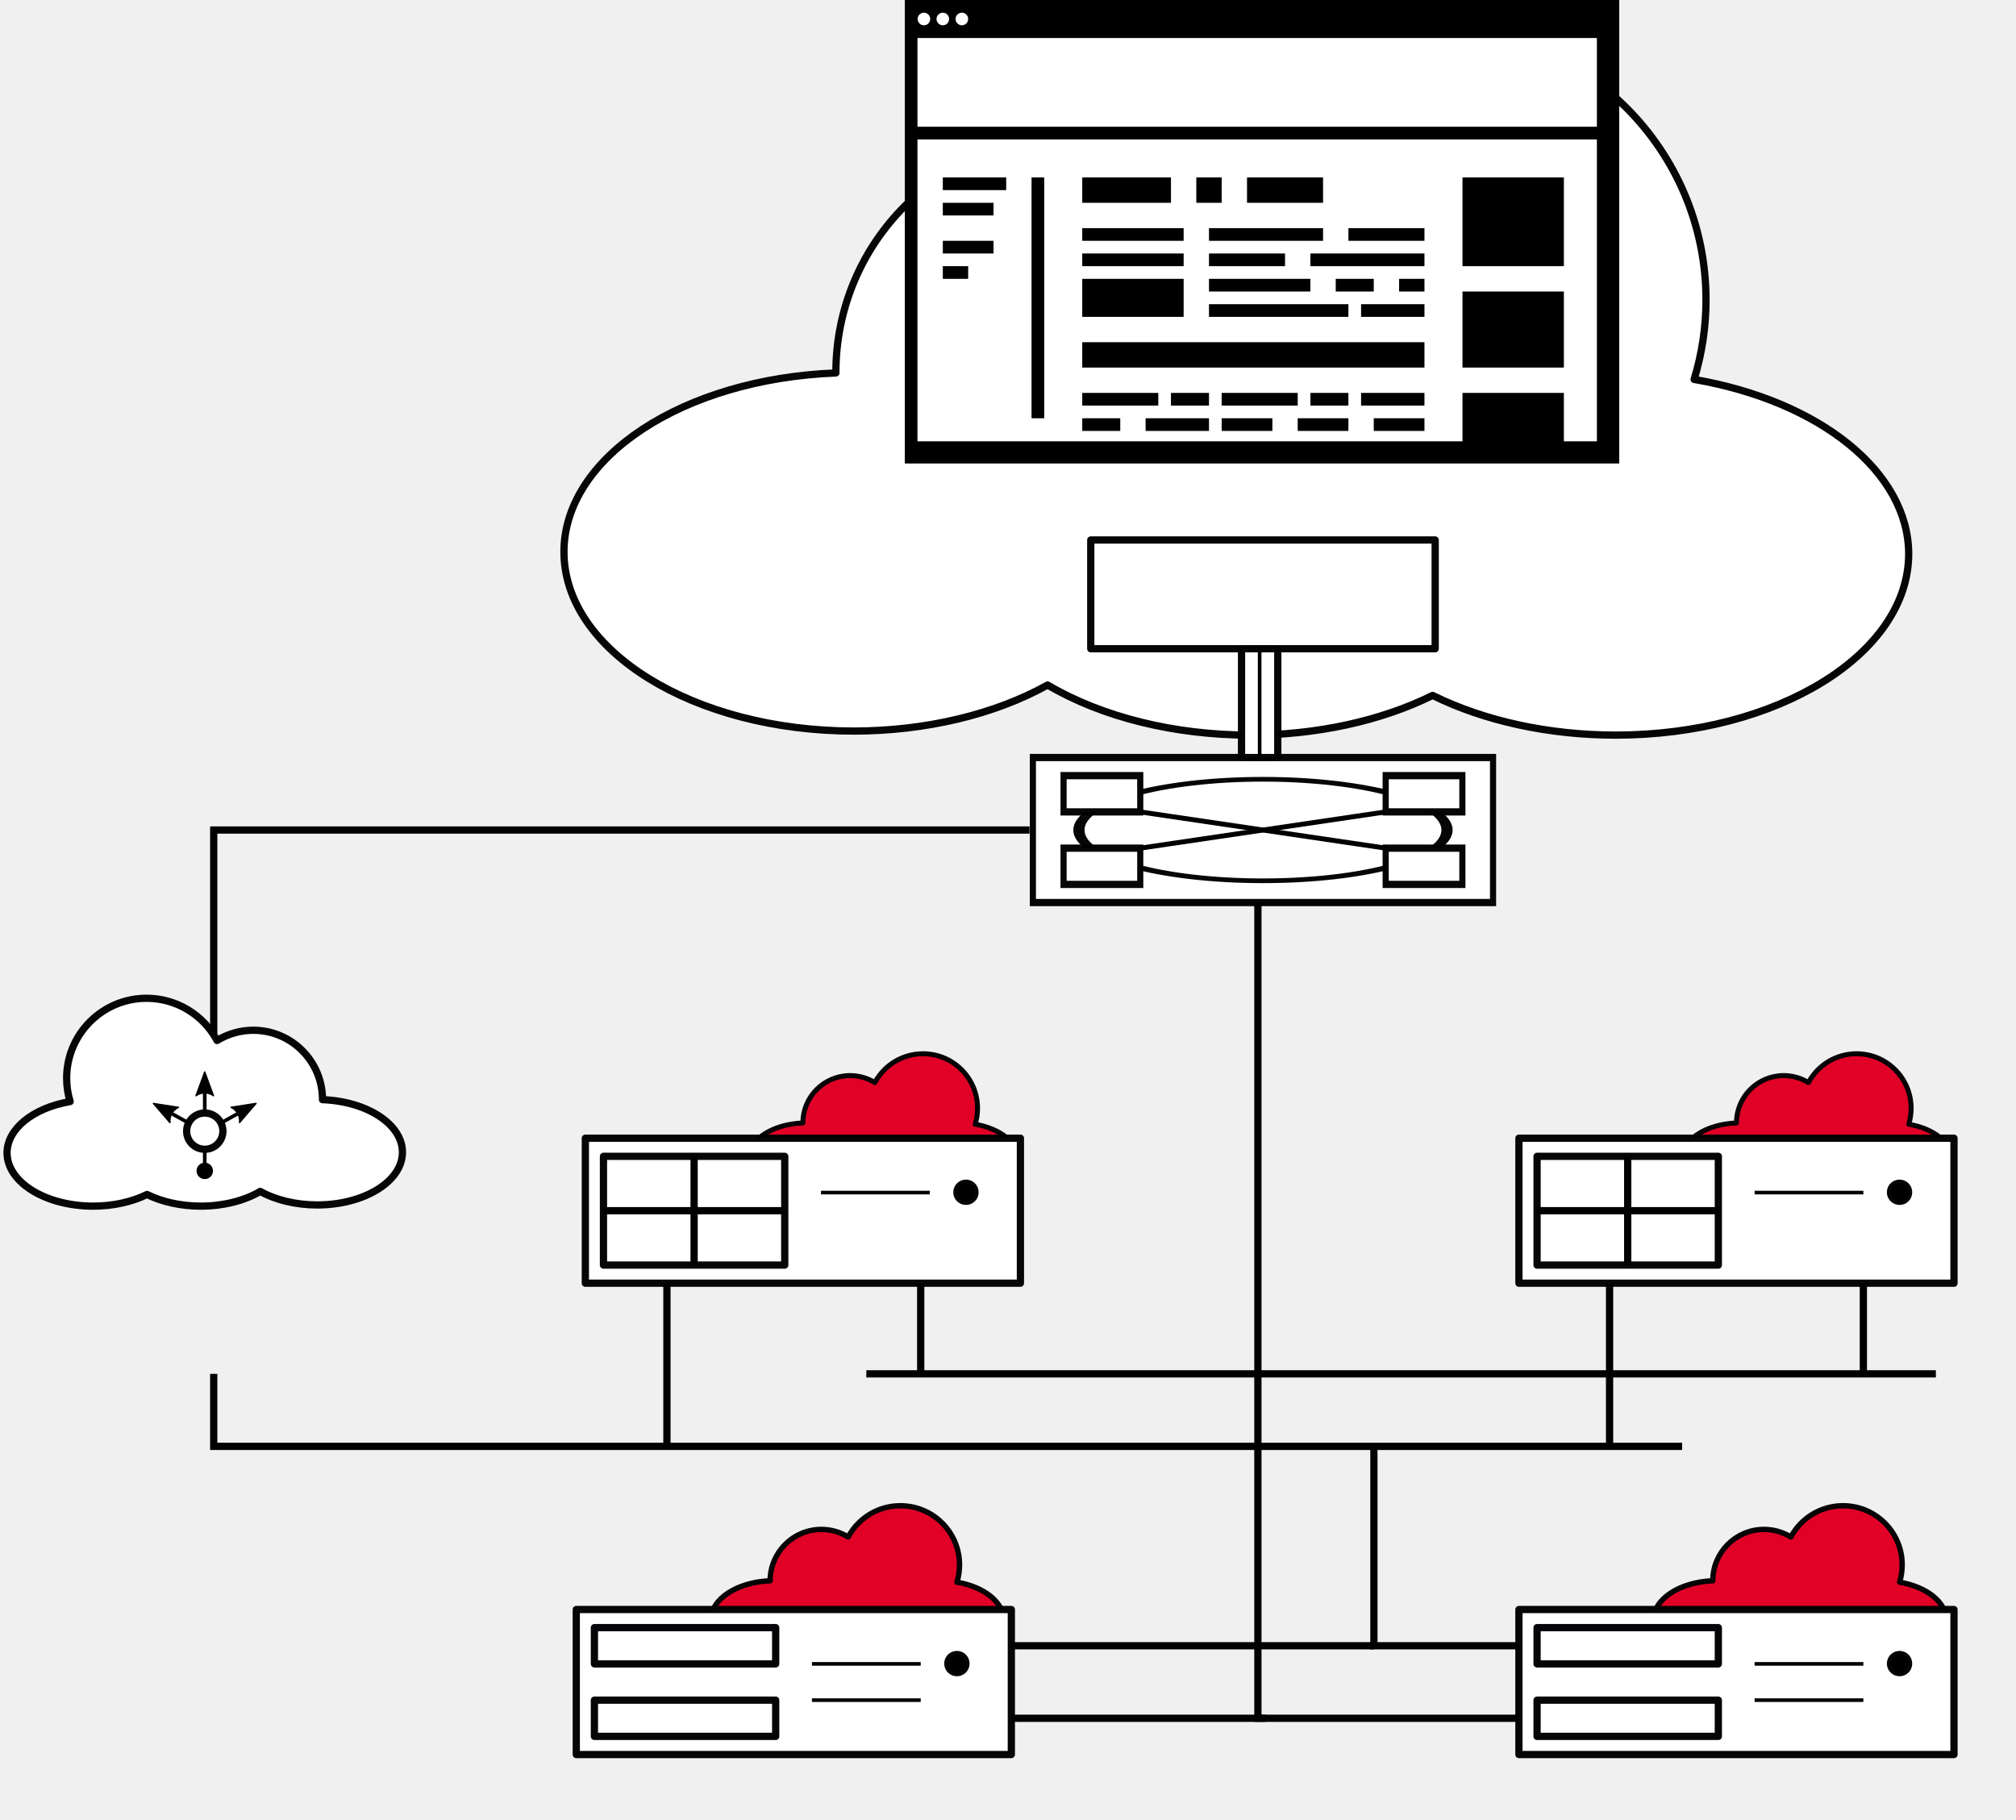
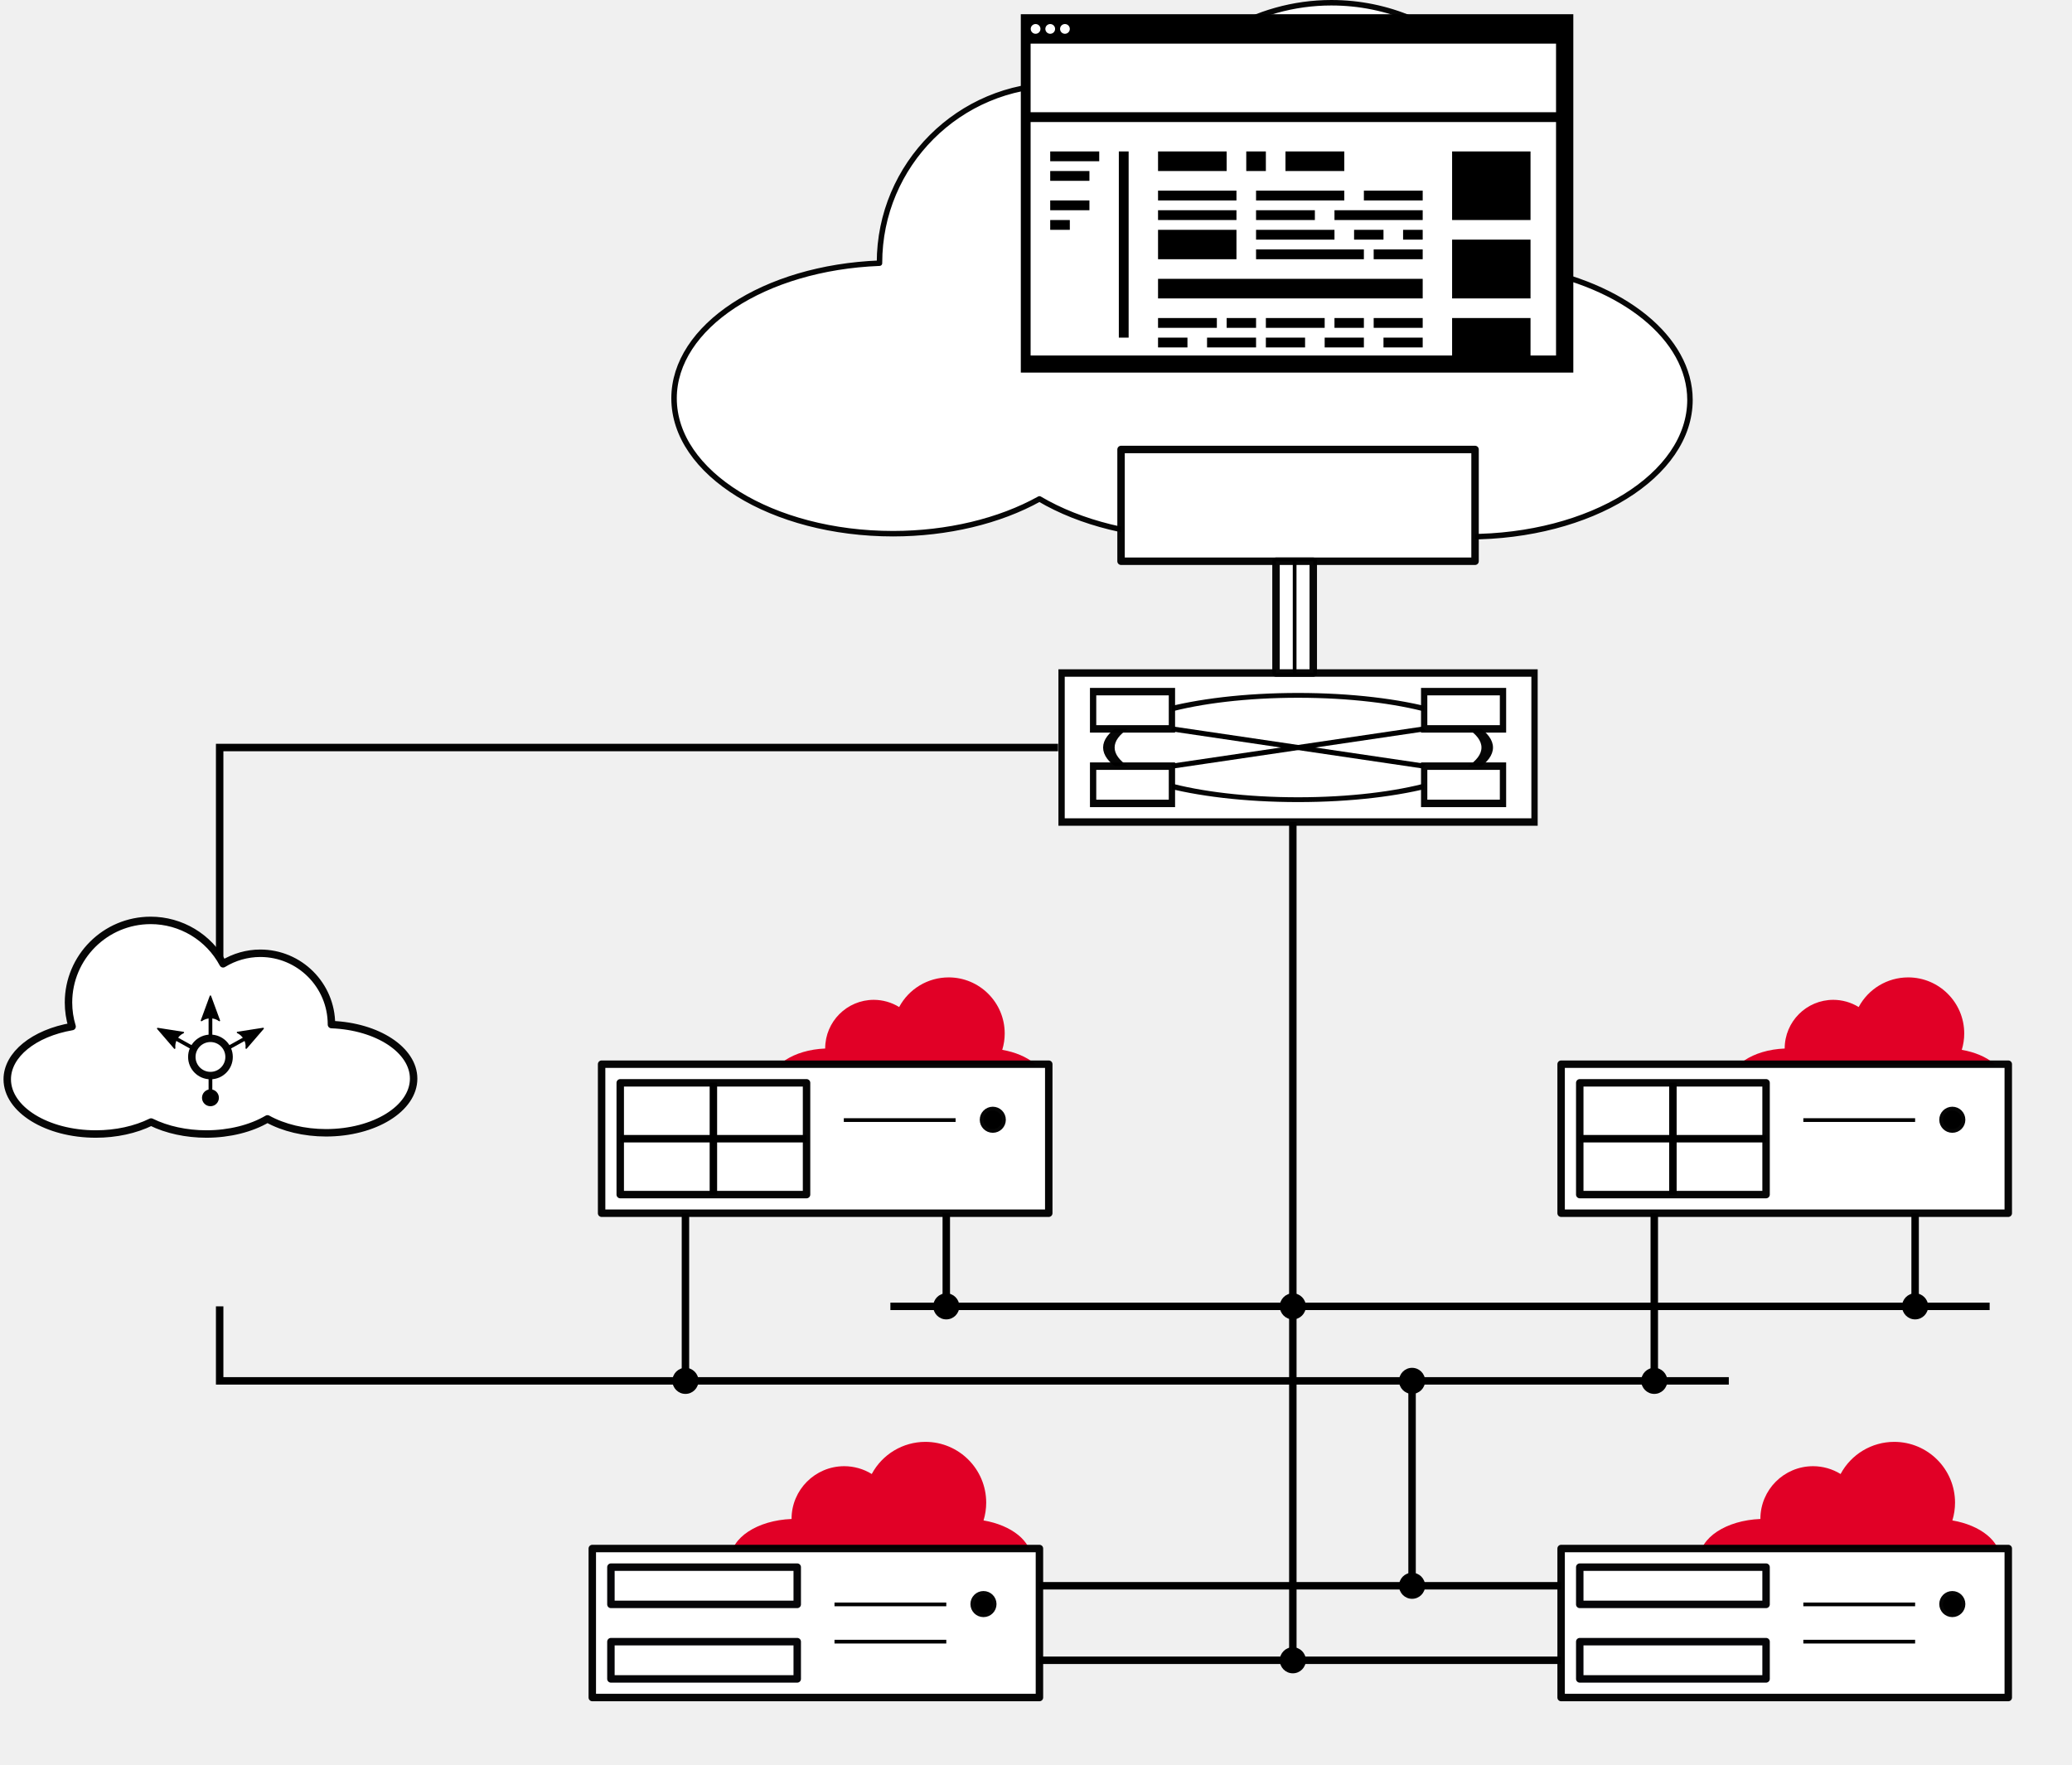
- <svg xmlns="http://www.w3.org/2000/svg" width="556.05" height="501.912" viewBox="0 0 556.05 501.912" version="1.1" id="SVGRoot">
+ <svg xmlns="http://www.w3.org/2000/svg" width="556.05" height="473.615" viewBox="0 0 556.05 473.615" version="1.1" id="SVGRoot">
  <defs id="defs3742">
    <marker orient="auto" refY="0" refX="0" id="marker16043" style="overflow:visible">
      <path id="path16041" style="fill:#000000;fill-opacity:1;fill-rule:evenodd;stroke:#000000;stroke-width:0.625;stroke-linejoin:round;stroke-opacity:1" d="M 8.719,4.034 -2.207,0.016 8.719,-4.002 c -1.745,2.372 -1.735,5.617 -6e-7,8.035 z" transform="scale(-0.6)" />
    </marker>
    <marker style="overflow:visible" id="marker15937" refX="0" refY="0" orient="auto">
      <path transform="scale(-0.6)" d="M 8.719,4.034 -2.207,0.016 8.719,-4.002 c -1.745,2.372 -1.735,5.617 -6e-7,8.035 z" style="fill:#000000;fill-opacity:1;fill-rule:evenodd;stroke:#000000;stroke-width:0.625;stroke-linejoin:round;stroke-opacity:1" id="path15935" />
    </marker>
    <marker orient="auto" refY="0" refX="0" id="Arrow2Mend" style="overflow:visible">
      <path id="path4998" style="fill:#000000;fill-opacity:1;fill-rule:evenodd;stroke:#000000;stroke-width:0.625;stroke-linejoin:round;stroke-opacity:1" d="M 8.719,4.034 -2.207,0.016 8.719,-4.002 c -1.745,2.372 -1.735,5.617 -6e-7,8.035 z" transform="scale(-0.6)" />
    </marker>
    <marker orient="auto" refY="0" refX="0" id="marker9151" style="overflow:visible">
      <path id="path9149" d="M 0,0 5,-5 -12.5,0 5,5 Z" style="fill:#000000;fill-opacity:1;fill-rule:evenodd;stroke:#000000;stroke-width:1pt;stroke-opacity:1" transform="matrix(-0.4,0,0,-0.4,-4,0)" />
    </marker>
    <marker style="overflow:visible" id="marker9107" refX="0" refY="0" orient="auto">
      <path transform="matrix(-0.4,0,0,-0.4,-4,0)" style="fill:#000000;fill-opacity:1;fill-rule:evenodd;stroke:#000000;stroke-width:1pt;stroke-opacity:1" d="M 0,0 5,-5 -12.5,0 5,5 Z" id="path9105" />
    </marker>
    <marker orient="auto" refY="0" refX="0" id="DotL" style="overflow:visible">
      <path id="path5032" d="m -2.5,-1 c 0,2.76 -2.24,5 -5,5 -2.76,0 -5,-2.24 -5,-5 0,-2.76 2.24,-5 5,-5 2.76,0 5,2.24 5,5 z" style="fill:#000000;fill-opacity:1;fill-rule:evenodd;stroke:#000000;stroke-width:1pt;stroke-opacity:1" transform="matrix(0.8,0,0,0.8,5.92,0.8)" />
    </marker>
    <marker style="overflow:visible" id="marker6784" refX="0" refY="0" orient="auto">
      <path transform="matrix(-1.1,0,0,-1.1,-1.1,0)" d="M 8.719,4.034 -2.207,0.016 8.719,-4.002 c -1.745,2.372 -1.735,5.617 -6e-7,8.035 z" style="fill:#000000;fill-opacity:1;fill-rule:evenodd;stroke:#000000;stroke-width:0.625;stroke-linejoin:round;stroke-opacity:1" id="path6782" />
    </marker>
    <marker orient="auto" refY="0" refX="0" id="marker5906" style="overflow:visible">
      <path id="path5904" d="M 0,0 5,-5 -12.5,0 5,5 Z" style="fill:#000000;fill-opacity:1;fill-rule:evenodd;stroke:#000000;stroke-width:1pt;stroke-opacity:1" transform="matrix(-0.8,0,0,-0.8,-10,0)" />
    </marker>
    <marker orient="auto" refY="0" refX="0" id="marker5854" style="overflow:visible">
      <path id="path5852" d="M 0,0 5,-5 -12.5,0 5,5 Z" style="fill:#000000;fill-opacity:1;fill-rule:evenodd;stroke:#000000;stroke-width:1pt;stroke-opacity:1" transform="matrix(-0.8,0,0,-0.8,-10,0)" />
    </marker>
    <marker orient="auto" refY="0" refX="0" id="Arrow2Lstart" style="overflow:visible">
      <path id="path4989" style="fill:#000000;fill-opacity:1;fill-rule:evenodd;stroke:#000000;stroke-width:0.625;stroke-linejoin:round;stroke-opacity:1" d="M 8.719,4.034 -2.207,0.016 8.719,-4.002 c -1.745,2.372 -1.735,5.617 -6e-7,8.035 z" transform="matrix(1.1,0,0,1.1,1.1,0)" />
    </marker>
    <marker orient="auto" refY="0" refX="0" id="Arrow1Lend" style="overflow:visible">
      <path id="path4974" d="M 0,0 5,-5 -12.5,0 5,5 Z" style="fill:#000000;fill-opacity:1;fill-rule:evenodd;stroke:#000000;stroke-width:1pt;stroke-opacity:1" transform="matrix(-0.8,0,0,-0.8,-10,0)" />
    </marker>
    <marker orient="auto" refY="0" refX="0" id="DotM" style="overflow:visible">
      <path id="path5035" d="m -2.5,-1 c 0,2.76 -2.24,5 -5,5 -2.76,0 -5,-2.24 -5,-5 0,-2.76 2.24,-5 5,-5 2.76,0 5,2.24 5,5 z" style="fill:#000000;fill-opacity:1;fill-rule:evenodd;stroke:#000000;stroke-width:1pt;stroke-opacity:1" transform="matrix(0.4,0,0,0.4,2.96,0.4)" />
    </marker>
    <marker orient="auto" refY="0" refX="0" id="Arrow1Lstart" style="overflow:visible">
      <path id="path4971" d="M 0,0 5,-5 -12.5,0 5,5 Z" style="fill:#ffffff;fill-opacity:1;fill-rule:evenodd;stroke:#000000;stroke-width:1pt;stroke-opacity:0.973" transform="matrix(0.8,0,0,0.8,10,0)" />
    </marker>
    <marker style="overflow:visible" id="marker6784-0" refX="0" refY="0" orient="auto">
      <path transform="matrix(-1.1,0,0,-1.1,-1.1,0)" d="M 8.719,4.034 -2.207,0.016 8.719,-4.002 c -1.745,2.372 -1.735,5.617 -6e-7,8.035 z" style="fill:#000000;fill-opacity:1;fill-rule:evenodd;stroke:#000000;stroke-width:0.625;stroke-linejoin:round;stroke-opacity:1" id="path6782-6" />
    </marker>
  </defs>
-   <g id="layer9" transform="translate(-241.0512,-441.0569)">
+   <g id="layer9" transform="translate(-241.0512,-469.3536)">
    <path style="fill:none;stroke:#000000;stroke-width:2;stroke-linecap:butt;stroke-linejoin:miter;stroke-miterlimit:4;stroke-dasharray:none;stroke-opacity:1" d="m 755,795 v 25" id="path16535" />
    <path style="fill:none;stroke:#000000;stroke-width:2;stroke-linecap:butt;stroke-linejoin:miter;stroke-miterlimit:4;stroke-dasharray:none;stroke-opacity:1" d="M 525,670 H 300 v 85" id="path16525" />
    <path style="fill:none;stroke:#000000;stroke-width:2;stroke-linecap:butt;stroke-linejoin:miter;stroke-miterlimit:4;stroke-dasharray:none;stroke-opacity:1" d="m 300,820 v 20 h 405" id="path16527" />
    <path style="fill:none;stroke:#000000;stroke-width:2;stroke-linecap:butt;stroke-linejoin:miter;stroke-miterlimit:4;stroke-dasharray:none;stroke-opacity:1" d="m 685,795 v 45" id="path16529" />
    <path style="fill:none;stroke:#000000;stroke-width:2;stroke-linecap:butt;stroke-linejoin:miter;stroke-miterlimit:4;stroke-dasharray:none;stroke-opacity:1" d="m 425,795 v 45" id="path16531" />
    <path style="fill:none;stroke:#000000;stroke-width:2;stroke-linecap:butt;stroke-linejoin:miter;stroke-miterlimit:4;stroke-dasharray:none;stroke-opacity:1" d="m 495,795 v 25" id="path16533" />
    <path style="fill:none;stroke:#000000;stroke-width:2;stroke-linecap:butt;stroke-linejoin:miter;stroke-miterlimit:4;stroke-dasharray:none;stroke-opacity:1" d="M 480,820 H 775" id="path16537" />
    <path style="fill:none;stroke:#000000;stroke-width:2;stroke-linecap:butt;stroke-linejoin:miter;stroke-miterlimit:4;stroke-dasharray:none;stroke-opacity:1" d="m 520,915 70,2e-5" id="path16551" />
    <path style="fill:none;stroke:#000000;stroke-width:2;stroke-linecap:butt;stroke-linejoin:miter;stroke-miterlimit:4;stroke-dasharray:none;stroke-opacity:1" d="m 588,690 v 225 L 660,915" id="path16553" />
    <path style="fill:none;stroke:#000000;stroke-width:2;stroke-linecap:butt;stroke-linejoin:miter;stroke-miterlimit:4;stroke-dasharray:none;stroke-opacity:1" d="m 620,840 v 55 h 40" id="path16579" />
    <path style="fill:none;stroke:#000000;stroke-width:2;stroke-linecap:butt;stroke-linejoin:miter;stroke-miterlimit:4;stroke-dasharray:none;stroke-opacity:1" d="M 620,895 H 520" id="path16581" />
  </g>
-   <g id="layer6" transform="translate(-241.0512,-441.0569)">
+   <g id="layer6" transform="translate(-241.0512,-469.3536)">
    <flowRoot xml:space="preserve" id="flowRoot16169" style="font-style:normal;font-weight:normal;font-size:18.667px;line-height:1.25;font-family:sans-serif;letter-spacing:0px;word-spacing:0px;fill:#000000;fill-opacity:1;stroke:none">
      <flowRegion id="flowRegion16171" style="font-size:18.667px">
        <rect id="rect16173" width="110" height="30" x="260" y="730" style="font-size:18.667px" />
      </flowRegion>
      <flowPara id="flowPara16175" />
    </flowRoot>
    <g id="g16209" transform="translate(-23.20275,44.36899)">
      <g transform="translate(124.1243,183.6876)" id="g16167">
        <path style="fill:#ffffff;fill-opacity:1;stroke:#000000;stroke-width:2;stroke-linejoin:round;stroke-miterlimit:4;stroke-dasharray:none;stroke-opacity:0.973" d="M 180.563,488.346 A 22.053,22.053 0 0 1 200,500 a 19.113,19.113 0 0 1 9.967,-2.832 19.113,19.113 0 0 1 19.113,19.113 19.113,19.113 0 0 1 -0.001,0.032 23.523,14.538 0 0 1 22.054,14.506 23.523,14.538 0 0 1 -23.523,14.538 23.523,14.538 0 0 1 -15.701,-3.736 23.788,14.702 0 0 1 -16.378,4.064 23.788,14.702 0 0 1 -14.85,-3.22 23.788,14.702 0 0 1 -14.82,3.22 23.788,14.702 0 0 1 -23.788,-14.702 23.788,14.702 0 0 1 17.402,-14.147 22.053,22.053 0 0 1 -0.964,-6.436 22.053,22.053 0 0 1 22.053,-22.053 z" id="path5660-6" />
        <g id="g16158" transform="translate(-3.392699)">
          <circle r="5" cy="525" cx="200" id="path5694" style="fill:#ffffff;fill-opacity:1;stroke:#000000;stroke-width:2;stroke-linejoin:round;stroke-miterlimit:4;stroke-dasharray:none;stroke-opacity:0.973" />
          <path id="path5696" d="m 200,530 v 6" style="fill:none;stroke:#000000;stroke-width:1px;stroke-linecap:butt;stroke-linejoin:miter;stroke-opacity:1;marker-end:url(#DotM)" />
          <path id="path5724" d="M 200,520 V 510" style="fill:none;stroke:#000000;stroke-width:1px;stroke-linecap:butt;stroke-linejoin:miter;stroke-opacity:1;marker-end:url(#marker15937)" />
          <path id="path6774" d="m 196,523 -9,-5" style="fill:none;stroke:#000000;stroke-width:1px;stroke-linecap:butt;stroke-linejoin:miter;stroke-opacity:1;marker-end:url(#Arrow2Mend)" />
          <path id="path6774-8" d="m 204,523 9,-5" style="fill:none;stroke:#000000;stroke-width:1px;stroke-linecap:butt;stroke-linejoin:miter;stroke-opacity:1;marker-end:url(#marker16043)" />
        </g>
      </g>
      <flowRoot transform="translate(-2.259765)" style="font-style:normal;font-weight:normal;font-size:1.133px;line-height:1.25;font-family:sans-serif;letter-spacing:0px;word-spacing:0px;fill:#000000;fill-opacity:1;stroke:none" id="flowRoot16177" xml:space="preserve">
        <flowRegion id="flowRegion16179">
          <rect y="730" x="260" height="50" width="125" id="rect16181" />
        </flowRegion>
        <flowPara style="font-size:17.333px;text-align:center;text-anchor:middle" id="flowPara16183">CLOUD LOAD BALANCER</flowPara>
      </flowRoot>
    </g>
    <flowRoot xml:space="preserve" id="flowRoot16189" style="font-style:normal;font-weight:normal;font-size:1.133px;line-height:1.25;font-family:sans-serif;letter-spacing:0px;word-spacing:0px;fill:#000000;fill-opacity:1;stroke:none">
      <flowRegion id="flowRegion16191">
        <rect id="rect16193" width="150" height="140" x="250" y="655" />
      </flowRegion>
      <flowPara id="flowPara16195" />
    </flowRoot>
  </g>
-   <g id="layer7" transform="translate(-241.0512,-441.0569)">
+   <g id="layer7" transform="translate(-241.0512,-469.3536)">
    <g id="g16274-6" transform="translate(290,30)" />
    <g id="g16518" transform="translate(5)">
      <g transform="translate(-72.5,35)" id="g16274">
-         <path style="fill:#e10026;fill-opacity:1;stroke:#000004;stroke-width:1.365;stroke-linejoin:round;stroke-miterlimit:4;stroke-dasharray:none;stroke-opacity:0.973" d="m 563.123,696.703 a 15.056,15.056 0 0 0 -13.27,7.956 13.049,13.049 0 0 0 -6.805,-1.934 13.049,13.049 0 0 0 -13.049,13.049 13.049,13.049 0 0 0 6.8e-4,0.022 16.06,9.926 0 0 0 -15.057,9.904 16.06,9.926 0 0 0 16.06,9.925 16.06,9.926 0 0 0 10.72,-2.551 16.241,10.038 0 0 0 11.182,2.774 16.241,10.038 0 0 0 10.138,-2.198 16.241,10.038 0 0 0 10.118,2.198 16.241,10.038 0 0 0 16.241,-10.038 16.241,10.038 0 0 0 -11.881,-9.659 15.056,15.056 0 0 0 0.658,-4.394 15.056,15.056 0 0 0 -15.056,-15.056 z" id="path5660-6-2" />
+         <path style="fill:#e10026;fill-opacity:1;stroke:none;stroke-width:1.365;stroke-linejoin:round;stroke-miterlimit:4;stroke-dasharray:none;stroke-opacity:0.973" d="m 563.123,696.703 a 15.056,15.056 0 0 0 -13.27,7.956 13.049,13.049 0 0 0 -6.805,-1.934 13.049,13.049 0 0 0 -13.049,13.049 13.049,13.049 0 0 0 6.8e-4,0.022 16.06,9.926 0 0 0 -15.057,9.904 16.06,9.926 0 0 0 16.06,9.925 16.06,9.926 0 0 0 10.72,-2.551 16.241,10.038 0 0 0 11.182,2.774 16.241,10.038 0 0 0 10.138,-2.198 16.241,10.038 0 0 0 10.118,2.198 16.241,10.038 0 0 0 16.241,-10.038 16.241,10.038 0 0 0 -11.881,-9.659 15.056,15.056 0 0 0 0.658,-4.394 15.056,15.056 0 0 0 -15.056,-15.056 z" id="path5660-6-2" />
        <g id="g16247">
          <rect y="720" x="470" height="40" width="120" id="rect16212" style="fill:#ffffff;fill-opacity:1;stroke:#000000;stroke-width:2;stroke-linejoin:round;stroke-miterlimit:4;stroke-dasharray:none;stroke-opacity:0.973" />
          <g id="g16237">
            <g id="g16229">
              <rect y="725" x="475" height="30" width="50" id="rect16216" style="fill:#ffffff;fill-opacity:1;stroke:#000000;stroke-width:2;stroke-linejoin:round;stroke-miterlimit:4;stroke-dasharray:none;stroke-opacity:0.973" />
              <path id="path16218" d="m 500,725 v 30" style="fill:none;stroke:#000000;stroke-width:2;stroke-linecap:butt;stroke-linejoin:miter;stroke-miterlimit:4;stroke-dasharray:none;stroke-opacity:1" />
              <path id="path16220" d="m 475,740 h 50" style="fill:none;stroke:#000000;stroke-width:2;stroke-linecap:butt;stroke-linejoin:miter;stroke-miterlimit:4;stroke-dasharray:none;stroke-opacity:1" />
            </g>
            <path style="fill:none;stroke:#000000;stroke-width:1px;stroke-linecap:butt;stroke-linejoin:miter;stroke-opacity:1" d="m 535,735 h 30" id="path16222" />
            <circle style="fill:#000000;fill-opacity:1;stroke:#000000;stroke-width:2;stroke-linejoin:round;stroke-miterlimit:4;stroke-dasharray:none;stroke-opacity:0.973" id="path16224" cx="574.981" cy="734.914" r="2.5" />
          </g>
        </g>
      </g>
      <g transform="translate(185,35)" id="g16274-9">
-         <path style="fill:#e10026;fill-opacity:1;stroke:#000004;stroke-width:1.365;stroke-linejoin:round;stroke-miterlimit:4;stroke-dasharray:none;stroke-opacity:0.973" d="m 563.123,696.703 a 15.056,15.056 0 0 0 -13.27,7.956 13.049,13.049 0 0 0 -6.805,-1.934 13.049,13.049 0 0 0 -13.049,13.049 13.049,13.049 0 0 0 6.8e-4,0.022 16.06,9.926 0 0 0 -15.057,9.904 16.06,9.926 0 0 0 16.06,9.925 16.06,9.926 0 0 0 10.72,-2.551 16.241,10.038 0 0 0 11.182,2.774 16.241,10.038 0 0 0 10.138,-2.198 16.241,10.038 0 0 0 10.118,2.198 16.241,10.038 0 0 0 16.241,-10.038 16.241,10.038 0 0 0 -11.881,-9.659 15.056,15.056 0 0 0 0.658,-4.394 15.056,15.056 0 0 0 -15.056,-15.056 z" id="path5660-6-2-3" />
+         <path style="fill:#e10026;fill-opacity:1;stroke:none;stroke-width:1.365;stroke-linejoin:round;stroke-miterlimit:4;stroke-dasharray:none;stroke-opacity:0.973" d="m 563.123,696.703 a 15.056,15.056 0 0 0 -13.27,7.956 13.049,13.049 0 0 0 -6.805,-1.934 13.049,13.049 0 0 0 -13.049,13.049 13.049,13.049 0 0 0 6.8e-4,0.022 16.06,9.926 0 0 0 -15.057,9.904 16.06,9.926 0 0 0 16.06,9.925 16.06,9.926 0 0 0 10.72,-2.551 16.241,10.038 0 0 0 11.182,2.774 16.241,10.038 0 0 0 10.138,-2.198 16.241,10.038 0 0 0 10.118,2.198 16.241,10.038 0 0 0 16.241,-10.038 16.241,10.038 0 0 0 -11.881,-9.659 15.056,15.056 0 0 0 0.658,-4.394 15.056,15.056 0 0 0 -15.056,-15.056 z" id="path5660-6-2-3" />
        <g id="g16247-9">
          <rect y="720" x="470" height="40" width="120" id="rect16212-2" style="fill:#ffffff;fill-opacity:1;stroke:#000000;stroke-width:2;stroke-linejoin:round;stroke-miterlimit:4;stroke-dasharray:none;stroke-opacity:0.973" />
          <g id="g16237-8">
            <g id="g16229-3">
              <rect y="725" x="475" height="30" width="50" id="rect16216-0" style="fill:#ffffff;fill-opacity:1;stroke:#000000;stroke-width:2;stroke-linejoin:round;stroke-miterlimit:4;stroke-dasharray:none;stroke-opacity:0.973" />
              <path id="path16218-1" d="m 500,725 v 30" style="fill:none;stroke:#000000;stroke-width:2;stroke-linecap:butt;stroke-linejoin:miter;stroke-miterlimit:4;stroke-dasharray:none;stroke-opacity:1" />
              <path id="path16220-7" d="m 475,740 h 50" style="fill:none;stroke:#000000;stroke-width:2;stroke-linecap:butt;stroke-linejoin:miter;stroke-miterlimit:4;stroke-dasharray:none;stroke-opacity:1" />
            </g>
            <path style="fill:none;stroke:#000000;stroke-width:1px;stroke-linecap:butt;stroke-linejoin:miter;stroke-opacity:1" d="m 535,735 h 30" id="path16222-8" />
            <circle style="fill:#000000;fill-opacity:1;stroke:#000000;stroke-width:2;stroke-linejoin:round;stroke-miterlimit:4;stroke-dasharray:none;stroke-opacity:0.973" id="path16224-9" cx="574.981" cy="734.914" r="2.5" />
          </g>
        </g>
      </g>
    </g>
    <flowRoot xml:space="preserve" id="flowRoot16615" style="font-style:normal;font-weight:normal;font-size:1.133px;line-height:1.25;font-family:sans-serif;text-align:center;letter-spacing:0px;word-spacing:0px;text-anchor:middle;fill:#000000;fill-opacity:1;stroke:none" transform="translate(-14.5,11)">
      <flowRegion id="flowRegion16617" style="text-align:center;text-anchor:middle">
        <rect id="rect16619" width="165" height="25" x="395" y="700" style="text-align:center;text-anchor:middle" />
      </flowRegion>
      <flowPara id="flowPara16621" style="font-size:16px;text-align:center;text-anchor:middle">CLOUD SERVER APP</flowPara>
    </flowRoot>
    <flowRoot xml:space="preserve" id="flowRoot16615-0" style="font-style:normal;font-weight:normal;font-size:1.133px;line-height:1.25;font-family:sans-serif;text-align:center;letter-spacing:0px;word-spacing:0px;text-anchor:middle;fill:#000000;fill-opacity:1;stroke:none" transform="translate(240.5,11)">
      <flowRegion id="flowRegion16617-8" style="text-align:center;text-anchor:middle">
        <rect id="rect16619-1" width="165" height="25" x="395" y="700" style="text-align:center;text-anchor:middle" />
      </flowRegion>
      <flowPara id="flowPara16621-9" style="font-size:16px;text-align:center;text-anchor:middle">CLOUD SERVER APP</flowPara>
    </flowRoot>
  </g>
-   <g id="layer8" transform="translate(-241.0512,-441.0569)">
+   <g id="layer8" transform="translate(-241.0512,-469.3536)">
    <g transform="translate(-70,165)" id="g16445">
-       <path id="path5660-6-2-5-0" d="M 559.387,691.374 A 16.324,16.324 0 0 0 545,700 a 14.147,14.147 0 0 0 -7.378,-2.097 14.147,14.147 0 0 0 -14.147,14.147 14.147,14.147 0 0 0 7.4e-4,0.024 17.412,10.761 0 0 0 -16.324,10.737 17.412,10.761 0 0 0 17.412,10.761 17.412,10.761 0 0 0 11.622,-2.765 17.608,10.882 0 0 0 12.123,3.008 17.608,10.882 0 0 0 10.992,-2.383 17.608,10.882 0 0 0 10.97,2.383 17.608,10.882 0 0 0 17.608,-10.882 17.608,10.882 0 0 0 -12.881,-10.472 16.324,16.324 0 0 0 0.714,-4.764 16.324,16.324 0 0 0 -16.324,-16.324 z" style="fill:#e10026;fill-opacity:1;stroke:#000004;stroke-width:1.48;stroke-linejoin:round;stroke-miterlimit:4;stroke-dasharray:none;stroke-opacity:0.973" />
+       <path id="path5660-6-2-5-0" d="M 559.387,691.374 A 16.324,16.324 0 0 0 545,700 a 14.147,14.147 0 0 0 -7.378,-2.097 14.147,14.147 0 0 0 -14.147,14.147 14.147,14.147 0 0 0 7.4e-4,0.024 17.412,10.761 0 0 0 -16.324,10.737 17.412,10.761 0 0 0 17.412,10.761 17.412,10.761 0 0 0 11.622,-2.765 17.608,10.882 0 0 0 12.123,3.008 17.608,10.882 0 0 0 10.992,-2.383 17.608,10.882 0 0 0 10.97,2.383 17.608,10.882 0 0 0 17.608,-10.882 17.608,10.882 0 0 0 -12.881,-10.472 16.324,16.324 0 0 0 0.714,-4.764 16.324,16.324 0 0 0 -16.324,-16.324 z" style="fill:#e10026;fill-opacity:1;stroke:none;stroke-width:1.48;stroke-linejoin:round;stroke-miterlimit:4;stroke-dasharray:none;stroke-opacity:0.973" />
      <g id="g16432">
        <g id="g16247-2-4">
          <rect y="720" x="470" height="40" width="120" id="rect16212-6-8" style="fill:#ffffff;fill-opacity:1;stroke:#000000;stroke-width:2;stroke-linejoin:round;stroke-miterlimit:4;stroke-dasharray:none;stroke-opacity:0.973" />
          <g id="g16237-5-7">
            <path style="fill:none;stroke:#000000;stroke-width:1px;stroke-linecap:butt;stroke-linejoin:miter;stroke-opacity:1" d="m 535,735 h 30" id="path16222-0-4" />
            <circle style="fill:#000000;fill-opacity:1;stroke:#000000;stroke-width:2;stroke-linejoin:round;stroke-miterlimit:4;stroke-dasharray:none;stroke-opacity:0.973" id="path16224-4-7" cx="574.981" cy="734.914" r="2.5" />
            <rect y="725" x="475" height="10" width="50" id="rect16412" style="fill:#ffffff;fill-opacity:1;stroke:#000004;stroke-width:2;stroke-linejoin:round;stroke-miterlimit:4;stroke-dasharray:none;stroke-opacity:0.973" />
            <rect y="745" x="475" height="10" width="50" id="rect16414" style="fill:#ffffff;fill-opacity:1;stroke:#000004;stroke-width:2;stroke-linejoin:round;stroke-miterlimit:4;stroke-dasharray:none;stroke-opacity:0.973" />
          </g>
        </g>
        <g id="g16421">
          <path style="fill:none;stroke:#000000;stroke-width:1px;stroke-linecap:butt;stroke-linejoin:miter;stroke-opacity:1" d="m 535,745 h 30" id="path16418" />
        </g>
      </g>
    </g>
    <g transform="translate(190,165)" id="g16445-1">
-       <path id="path5660-6-2-5-0-5" d="M 559.387,691.374 A 16.324,16.324 0 0 0 545,700 a 14.147,14.147 0 0 0 -7.378,-2.097 14.147,14.147 0 0 0 -14.147,14.147 14.147,14.147 0 0 0 7.4e-4,0.024 17.412,10.761 0 0 0 -16.324,10.737 17.412,10.761 0 0 0 17.412,10.761 17.412,10.761 0 0 0 11.622,-2.765 17.608,10.882 0 0 0 12.123,3.008 17.608,10.882 0 0 0 10.992,-2.383 17.608,10.882 0 0 0 10.97,2.383 17.608,10.882 0 0 0 17.608,-10.882 17.608,10.882 0 0 0 -12.881,-10.472 16.324,16.324 0 0 0 0.714,-4.764 16.324,16.324 0 0 0 -16.324,-16.324 z" style="fill:#e10026;fill-opacity:1;stroke:#000004;stroke-width:1.48;stroke-linejoin:round;stroke-miterlimit:4;stroke-dasharray:none;stroke-opacity:0.973" />
+       <path id="path5660-6-2-5-0-5" d="M 559.387,691.374 A 16.324,16.324 0 0 0 545,700 a 14.147,14.147 0 0 0 -7.378,-2.097 14.147,14.147 0 0 0 -14.147,14.147 14.147,14.147 0 0 0 7.4e-4,0.024 17.412,10.761 0 0 0 -16.324,10.737 17.412,10.761 0 0 0 17.412,10.761 17.412,10.761 0 0 0 11.622,-2.765 17.608,10.882 0 0 0 12.123,3.008 17.608,10.882 0 0 0 10.992,-2.383 17.608,10.882 0 0 0 10.97,2.383 17.608,10.882 0 0 0 17.608,-10.882 17.608,10.882 0 0 0 -12.881,-10.472 16.324,16.324 0 0 0 0.714,-4.764 16.324,16.324 0 0 0 -16.324,-16.324 z" style="fill:#e10026;fill-opacity:1;stroke:none;stroke-width:1.48;stroke-linejoin:round;stroke-miterlimit:4;stroke-dasharray:none;stroke-opacity:0.973" />
      <g id="g16432-4">
        <g id="g16247-2-4-9">
          <rect y="720" x="470" height="40" width="120" id="rect16212-6-8-2" style="fill:#ffffff;fill-opacity:1;stroke:#000000;stroke-width:2;stroke-linejoin:round;stroke-miterlimit:4;stroke-dasharray:none;stroke-opacity:0.973" />
          <g id="g16237-5-7-5">
            <path style="fill:none;stroke:#000000;stroke-width:1px;stroke-linecap:butt;stroke-linejoin:miter;stroke-opacity:1" d="m 535,735 h 30" id="path16222-0-4-7" />
            <circle style="fill:#000000;fill-opacity:1;stroke:#000000;stroke-width:2;stroke-linejoin:round;stroke-miterlimit:4;stroke-dasharray:none;stroke-opacity:0.973" id="path16224-4-7-4" cx="574.981" cy="734.914" r="2.5" />
            <rect y="725" x="475" height="10" width="50" id="rect16412-9" style="fill:#ffffff;fill-opacity:1;stroke:#000004;stroke-width:2;stroke-linejoin:round;stroke-miterlimit:4;stroke-dasharray:none;stroke-opacity:0.973" />
            <rect y="745" x="475" height="10" width="50" id="rect16414-9" style="fill:#ffffff;fill-opacity:1;stroke:#000004;stroke-width:2;stroke-linejoin:round;stroke-miterlimit:4;stroke-dasharray:none;stroke-opacity:0.973" />
          </g>
        </g>
        <g id="g16421-4">
          <path style="fill:none;stroke:#000000;stroke-width:1px;stroke-linecap:butt;stroke-linejoin:miter;stroke-opacity:1" d="m 535,745 h 30" id="path16418-5" />
        </g>
      </g>
    </g>
    <flowRoot transform="translate(229.5944,-51.41421)" xml:space="preserve" id="flowRoot16583-9" style="font-style:normal;font-weight:normal;font-size:16px;line-height:1.25;font-family:sans-serif;text-align:center;letter-spacing:0px;word-spacing:0px;text-anchor:middle;fill:#000000;fill-opacity:1;stroke:none">
      <flowRegion id="flowRegion16585-3" style="font-size:16px;text-align:center;text-anchor:middle">
        <rect id="rect16587-5" width="180" height="20" x="400" y="980" style="font-size:16px;text-align:center;text-anchor:middle" />
      </flowRegion>
      <flowPara id="flowPara16589-7">CLOUD SERVER DB</flowPara>
    </flowRoot>
    <flowRoot transform="translate(-30.40559,-51.41421)" xml:space="preserve" id="flowRoot16583-9-9" style="font-style:normal;font-weight:normal;font-size:16px;line-height:1.25;font-family:sans-serif;text-align:center;letter-spacing:0px;word-spacing:0px;text-anchor:middle;fill:#000000;fill-opacity:1;stroke:none">
      <flowRegion id="flowRegion16585-3-7" style="font-size:16px;text-align:center;text-anchor:middle">
        <rect id="rect16587-5-8" width="180" height="20" x="400" y="980" style="font-size:16px;text-align:center;text-anchor:middle" />
      </flowRegion>
      <flowPara id="flowPara16589-7-2">CLOUD SERVER DB</flowPara>
    </flowRoot>
  </g>
-   <g id="layer4" transform="translate(-241.0512,-441.0569)">
-     <path style="fill:#ffffff;fill-opacity:1;stroke:#000000;stroke-width:2;stroke-linejoin:round;stroke-miterlimit:4;stroke-dasharray:none;stroke-opacity:0.973" d="m 636.601,448.82 a 75,75 0 0 0 -66.104,39.633 65,65 0 0 0 -33.896,-9.633 65,65 0 0 0 -65,65 65,65 0 0 0 0.004,0.109 80,49.443 0 0 0 -75.004,49.334 80,49.443 0 0 0 80,49.441 A 80,49.443 0 0 0 530,630 a 80.902,50 0 0 0 55.699,13.82 80.902,50 0 0 0 50.502,-10.949 80.902,50 0 0 0 50.4,10.949 80.902,50 0 0 0 80.902,-50 80.902,50 0 0 0 -59.182,-48.113 75,75 0 0 0 3.279,-21.887 75,75 0 0 0 -75,-75 z" id="path5660" />
-   </g>
-   <g id="layer5" transform="translate(-241.0512,-441.0569)">
+   <g id="layer4" transform="translate(-241.0512,-469.3536)">
+     <path style="fill:#ffffff;fill-opacity:1;stroke:#000000;stroke-width:1.47;stroke-linejoin:round;stroke-miterlimit:4;stroke-dasharray:none;stroke-opacity:0.973" d="m 598.359,470.089 a 55.13,55.13 0 0 0 -48.59,29.133 47.779,47.779 0 0 0 -24.916,-7.081 47.779,47.779 0 0 0 -47.779,47.779 47.779,47.779 0 0 0 0.003,0.08 58.805,36.343 0 0 0 -55.133,36.264 58.805,36.343 0 0 0 58.805,36.343 58.805,36.343 0 0 0 39.251,-9.339 59.468,36.753 0 0 0 40.942,10.159 59.468,36.753 0 0 0 37.122,-8.048 59.468,36.753 0 0 0 37.047,8.048 59.468,36.753 0 0 0 59.468,-36.753 59.468,36.753 0 0 0 -43.502,-35.366 55.13,55.13 0 0 0 2.41,-16.088 55.13,55.13 0 0 0 -55.13,-55.13 z" id="path5660" />
+     <circle style="fill:#000000;fill-opacity:1;stroke:none;stroke-width:2.333;stroke-linecap:round;stroke-linejoin:round;stroke-miterlimit:4;stroke-dasharray:none;stroke-opacity:0.984" id="path229" cx="588" cy="915" r="3.5" />
+     <circle style="fill:#000000;fill-opacity:1;stroke:none;stroke-width:2.333;stroke-linecap:round;stroke-linejoin:round;stroke-miterlimit:4;stroke-dasharray:none;stroke-opacity:0.984" id="path229-3" cx="620" cy="895" r="3.5" />
+     <circle style="fill:#000000;fill-opacity:1;stroke:none;stroke-width:2.333;stroke-linecap:round;stroke-linejoin:round;stroke-miterlimit:4;stroke-dasharray:none;stroke-opacity:0.984" id="path229-6" cx="620" cy="840" r="3.5" />
+     <circle style="fill:#000000;fill-opacity:1;stroke:none;stroke-width:2.333;stroke-linecap:round;stroke-linejoin:round;stroke-miterlimit:4;stroke-dasharray:none;stroke-opacity:0.984" id="path229-7" cx="685" cy="840" r="3.5" />
+     <circle style="fill:#000000;fill-opacity:1;stroke:none;stroke-width:2.333;stroke-linecap:round;stroke-linejoin:round;stroke-miterlimit:4;stroke-dasharray:none;stroke-opacity:0.984" id="path229-5" cx="755" cy="820" r="3.5" />
+     <circle style="fill:#000000;fill-opacity:1;stroke:none;stroke-width:2.333;stroke-linecap:round;stroke-linejoin:round;stroke-miterlimit:4;stroke-dasharray:none;stroke-opacity:0.984" id="path229-35" cx="495" cy="820" r="3.5" />
+     <circle style="fill:#000000;fill-opacity:1;stroke:none;stroke-width:2.333;stroke-linecap:round;stroke-linejoin:round;stroke-miterlimit:4;stroke-dasharray:none;stroke-opacity:0.984" id="path229-62" cx="425" cy="840" r="3.5" />
+     <circle style="fill:#000000;fill-opacity:1;stroke:none;stroke-width:2.333;stroke-linecap:round;stroke-linejoin:round;stroke-miterlimit:4;stroke-dasharray:none;stroke-opacity:0.984" id="path229-35-9" cx="588" cy="820" r="3.5" />
+   </g>
+   <g id="layer5" transform="translate(-241.0512,-469.3536)">
    <g id="g4968" transform="matrix(1.692308,0.7071068,-1.692308,0.7071068,571.1539,-250.8505)">
      <g id="g5262">
        <g id="g5288">
          <g id="g5282" />
        </g>
      </g>
    </g>
    <flowRoot xml:space="preserve" id="flowRoot5387" style="font-style:normal;font-weight:normal;font-size:24px;line-height:1.25;font-family:sans-serif;letter-spacing:0px;word-spacing:0px;fill:#000000;fill-opacity:1;stroke:none" transform="translate(2.55e-5)">
      <flowRegion id="flowRegion5389" style="font-size:24px">
        <rect id="rect5391" width="95" height="30" x="570" y="555" style="font-size:24px" />
      </flowRegion>
      <flowPara id="flowPara5393" />
    </flowRoot>
    <flowRoot xml:space="preserve" id="flowRoot5395" style="font-style:normal;font-weight:normal;font-size:1.133px;line-height:1.25;font-family:sans-serif;letter-spacing:0px;word-spacing:0px;fill:#000000;fill-opacity:1;stroke:none" transform="translate(2.55e-5)">
      <flowRegion id="flowRegion5397">
        <rect id="rect5399" width="95" height="30" x="570" y="555" />
      </flowRegion>
      <flowPara id="flowPara5401" />
    </flowRoot>
    <flowRoot xml:space="preserve" id="flowRoot5467" style="font-style:normal;font-weight:normal;font-size:1.133px;line-height:1.25;font-family:sans-serif;letter-spacing:0px;word-spacing:0px;fill:#000000;fill-opacity:1;stroke:none">
      <flowRegion id="flowRegion5469">
        <rect id="rect5471" width="75" height="20" x="580" y="560" />
      </flowRegion>
      <flowPara id="flowPara5473" />
    </flowRoot>
    <g id="g5603" transform="translate(-6.514905,30)">
      <g transform="translate(-25.23758,5)" id="g5565">
        <g id="g5383" transform="matrix(0.8461538,0,0,1,109.2308,55)">
          <rect style="fill:#ffffff;fill-opacity:1;stroke:#000000;stroke-width:2;stroke-miterlimit:4;stroke-dasharray:none;stroke-opacity:0.973" id="rect4925" width="150" height="40" x="530" y="560" />
          <g id="g5306" transform="matrix(2.000001,0.7071068,-2.000001,0.7071068,565,-250.8505)">
            <ellipse style="fill:#ffffff;fill-opacity:1;stroke:#000000;stroke-width:1.293;stroke-linejoin:round;stroke-miterlimit:4;stroke-dasharray:none;stroke-opacity:0.973" id="path5253" transform="rotate(-45)" ry="14" rx="21.213" cy="830.85" cx="14.142" />
            <path id="path5255" d="m 583.964,583.964 27.071,-12.929" style="fill:none;stroke:#000000;stroke-width:1.293;stroke-linecap:butt;stroke-linejoin:round;stroke-miterlimit:4;stroke-dasharray:none;stroke-opacity:1" />
            <path id="path5257" d="m 603.964,563.964 -12.929,27.071" style="fill:none;stroke:#000000;stroke-width:1.293;stroke-linecap:butt;stroke-linejoin:round;stroke-miterlimit:4;stroke-dasharray:none;stroke-opacity:1" />
          </g>
          <g id="g4953">
            <g id="g5268">
              <g id="g5294">
                <g id="g5300">
                  <rect y="565" x="540" height="10" width="25" id="rect4935" style="fill:#ffffff;fill-opacity:1;stroke:#000000;stroke-width:2;stroke-miterlimit:4;stroke-dasharray:none;stroke-opacity:0.973" />
                  <rect y="585" x="645" height="10" width="25" id="rect4937" style="fill:#ffffff;fill-opacity:1;stroke:#000000;stroke-width:2;stroke-miterlimit:4;stroke-dasharray:none;stroke-opacity:0.973" />
                  <rect y="565" x="645" height="10" width="25" id="rect4939" style="fill:#ffffff;fill-opacity:1;stroke:#000000;stroke-width:2;stroke-miterlimit:4;stroke-dasharray:none;stroke-opacity:0.973" />
                  <rect y="585" x="540" height="10" width="25" id="rect4941" style="fill:#ffffff;fill-opacity:1;stroke:#000000;stroke-width:2;stroke-miterlimit:4;stroke-dasharray:none;stroke-opacity:0.973" />
                </g>
              </g>
            </g>
          </g>
        </g>
        <g id="g5543" transform="translate(3.653849)">
          <rect y="555" x="570" height="30" width="95" id="rect5385" style="fill:#ffffff;fill-opacity:1;stroke:#000000;stroke-width:2;stroke-linejoin:round;stroke-miterlimit:4;stroke-dasharray:none;stroke-opacity:0.973" />
          <flowRoot style="font-style:normal;font-weight:normal;font-size:21.333px;line-height:1.5;font-family:sans-serif;text-align:center;letter-spacing:0px;word-spacing:0px;text-anchor:middle;fill:#000000;fill-opacity:1;stroke:none" id="flowRoot5475" xml:space="preserve">
            <flowRegion style="font-size:21.333px;line-height:1.5;text-align:center;text-anchor:middle;fill:#000000;fill-opacity:1" id="flowRegion5477">
              <rect style="font-size:21.333px;line-height:1.5;text-align:center;text-anchor:middle;fill:#000000;fill-opacity:1" y="555" x="570" height="30" width="95" id="rect5479" />
            </flowRegion>
            <flowPara id="flowPara5481">www</flowPara>
          </flowRoot>
        </g>
      </g>
      <g id="g5577">
        <rect style="fill:#ffffff;fill-opacity:1;stroke:#000000;stroke-width:2;stroke-linejoin:round;stroke-miterlimit:4;stroke-dasharray:none;stroke-opacity:0.973" id="rect5569" width="10" height="30" x="590" y="590" />
        <path style="fill:none;stroke:#000000;stroke-width:1px;stroke-linecap:butt;stroke-linejoin:miter;stroke-opacity:1" d="m 595,590 v 30" id="path5573" />
      </g>
    </g>
  </g>
-   <g id="layer1" transform="translate(-241.0512,-441.0569)">
-     <g id="g4012" transform="matrix(0.6991866,0,0,0.6991866,256.3823,346.6667)">
+   <g id="layer1" transform="translate(-241.0512,-469.3536)">
+     <g id="g4012" transform="matrix(0.5261038,0,0,0.5261038,338.7552,402.1488)">
      <g id="g3802">
        <rect id="rect3760" width="281.833" height="182.838" x="335" y="135" style="fill:#000000" />
        <rect style="fill:#ffffff;stroke-width:0.975" id="rect3762" width="268.019" height="159.099" x="340" y="150" />
        <g id="g3794">
          <circle r="2.487" cy="142.491" cx="342.542" id="path3768" style="fill:#ffffff;stroke-width:0.829" />
          <circle r="2.487" cy="142.491" cx="350.005" id="path3768-1" style="fill:#ffffff;stroke-width:0.829" />
          <circle r="2.487" cy="142.491" cx="357.509" id="path3768-4" style="fill:#ffffff;stroke-width:0.829" />
        </g>
      </g>
      <g id="g3954">
        <rect style="fill:#000000" id="rect3812" width="272" height="5" x="338" y="185" />
        <g id="g3916">
          <rect y="205" x="385" height="95" width="5" id="rect3814" style="fill:#000000" />
          <rect y="205" x="350" height="5" width="25" id="rect3816" style="fill:#000000" />
          <rect y="215" x="350" height="5" width="20" id="rect3818" style="fill:#000000" />
          <rect y="230" x="350" height="5" width="20" id="rect3820" style="fill:#000000" />
          <rect y="240" x="350" height="5" width="10" id="rect3822" style="fill:#000000" />
          <rect y="205" x="405" height="10" width="35" id="rect3824" style="fill:#000000" />
          <rect y="205" x="450" height="10" width="10" id="rect3826" style="fill:#000000" />
          <rect y="205" x="470" height="10" width="30" id="rect3828" style="fill:#000000" />
          <rect y="225" x="405" height="5" width="40" id="rect3830" style="fill:#000000" />
          <rect y="225" x="455" height="5" width="45" id="rect3832" style="fill:#000000" />
          <rect y="225" x="510" height="5" width="30" id="rect3834" style="fill:#000000" />
          <rect y="235" x="405" height="5" width="40" id="rect3836" style="fill:#000000" />
          <rect y="235" x="455" height="5" width="30" id="rect3838" style="fill:#000000" />
          <rect ry="0" y="235" x="495" height="5" width="45" id="rect3840" style="fill:#000000" />
          <rect ry="0" y="205" x="555" height="35" width="40" id="rect3842" style="fill:#000000" />
          <rect y="245" x="405" height="15" width="40" id="rect3844" style="fill:#000000" />
          <rect y="245" x="455" height="5" width="40" id="rect3846" style="fill:#000000" />
          <rect y="245" x="505" height="5" width="15" id="rect3848" style="fill:#000000" />
          <rect y="245" x="530" height="5" width="10" id="rect3850" style="fill:#000000" />
          <rect y="255" x="455" height="5" width="55" id="rect3852" style="fill:#000000" />
          <rect y="255" x="515" height="5" width="25" id="rect3854" style="fill:#000000" />
          <rect y="270" x="405" height="10" width="135" id="rect3856" style="fill:#000000" />
          <rect y="290" x="405" height="5" width="30" id="rect3858" style="fill:#000000" />
          <rect y="290" x="440" height="5" width="15" id="rect3860" style="fill:#000000" />
          <rect y="290" x="460" height="5" width="30" id="rect3862" style="fill:#000000" />
          <rect y="290" x="495" height="5" width="15" id="rect3864" style="fill:#000000" />
          <rect y="290" x="515" height="5" width="25" id="rect3866" style="fill:#000000" />
          <rect y="300" x="405" height="5" width="15" id="rect3868" style="fill:#000000" />
          <rect y="300" x="430" height="5" width="25" id="rect3870" style="fill:#000000" />
          <rect y="300" x="460" height="5" width="20" id="rect3872" style="fill:#000000" />
          <rect y="300" x="490" height="5" width="20" id="rect3874" style="fill:#000000" />
          <rect y="300" x="520" height="5" width="20" id="rect3876" style="fill:#000000" />
          <rect y="250" x="555" height="30" width="40" id="rect3878" style="fill:#000000" />
          <rect y="290" x="555" height="25" width="40" id="rect3880" style="fill:#000000" />
        </g>
      </g>
      <flowRoot transform="matrix(2.418909,0,0,2.450981,-497.3278,-241.4956)" style="font-style:normal;font-weight:normal;font-size:13.333px;line-height:1.25;font-family:sans-serif;letter-spacing:0px;word-spacing:0px;fill:#000000;fill-opacity:1;stroke:none" id="flowRoot3956" xml:space="preserve">
        <flowRegion style="font-size:13.333px" id="flowRegion3958">
          <rect style="font-size:13.333px" y="160" x="350" height="20" width="115" id="rect3960" />
        </flowRegion>
        <flowPara style="font-style:normal;font-variant:normal;font-weight:normal;font-stretch:normal;font-size:13.333px;font-family:'URW Gothic';-inkscape-font-specification:'URW Gothic'" id="flowPara3962">SITE</flowPara>
      </flowRoot>
    </g>
  </g>
</svg>
